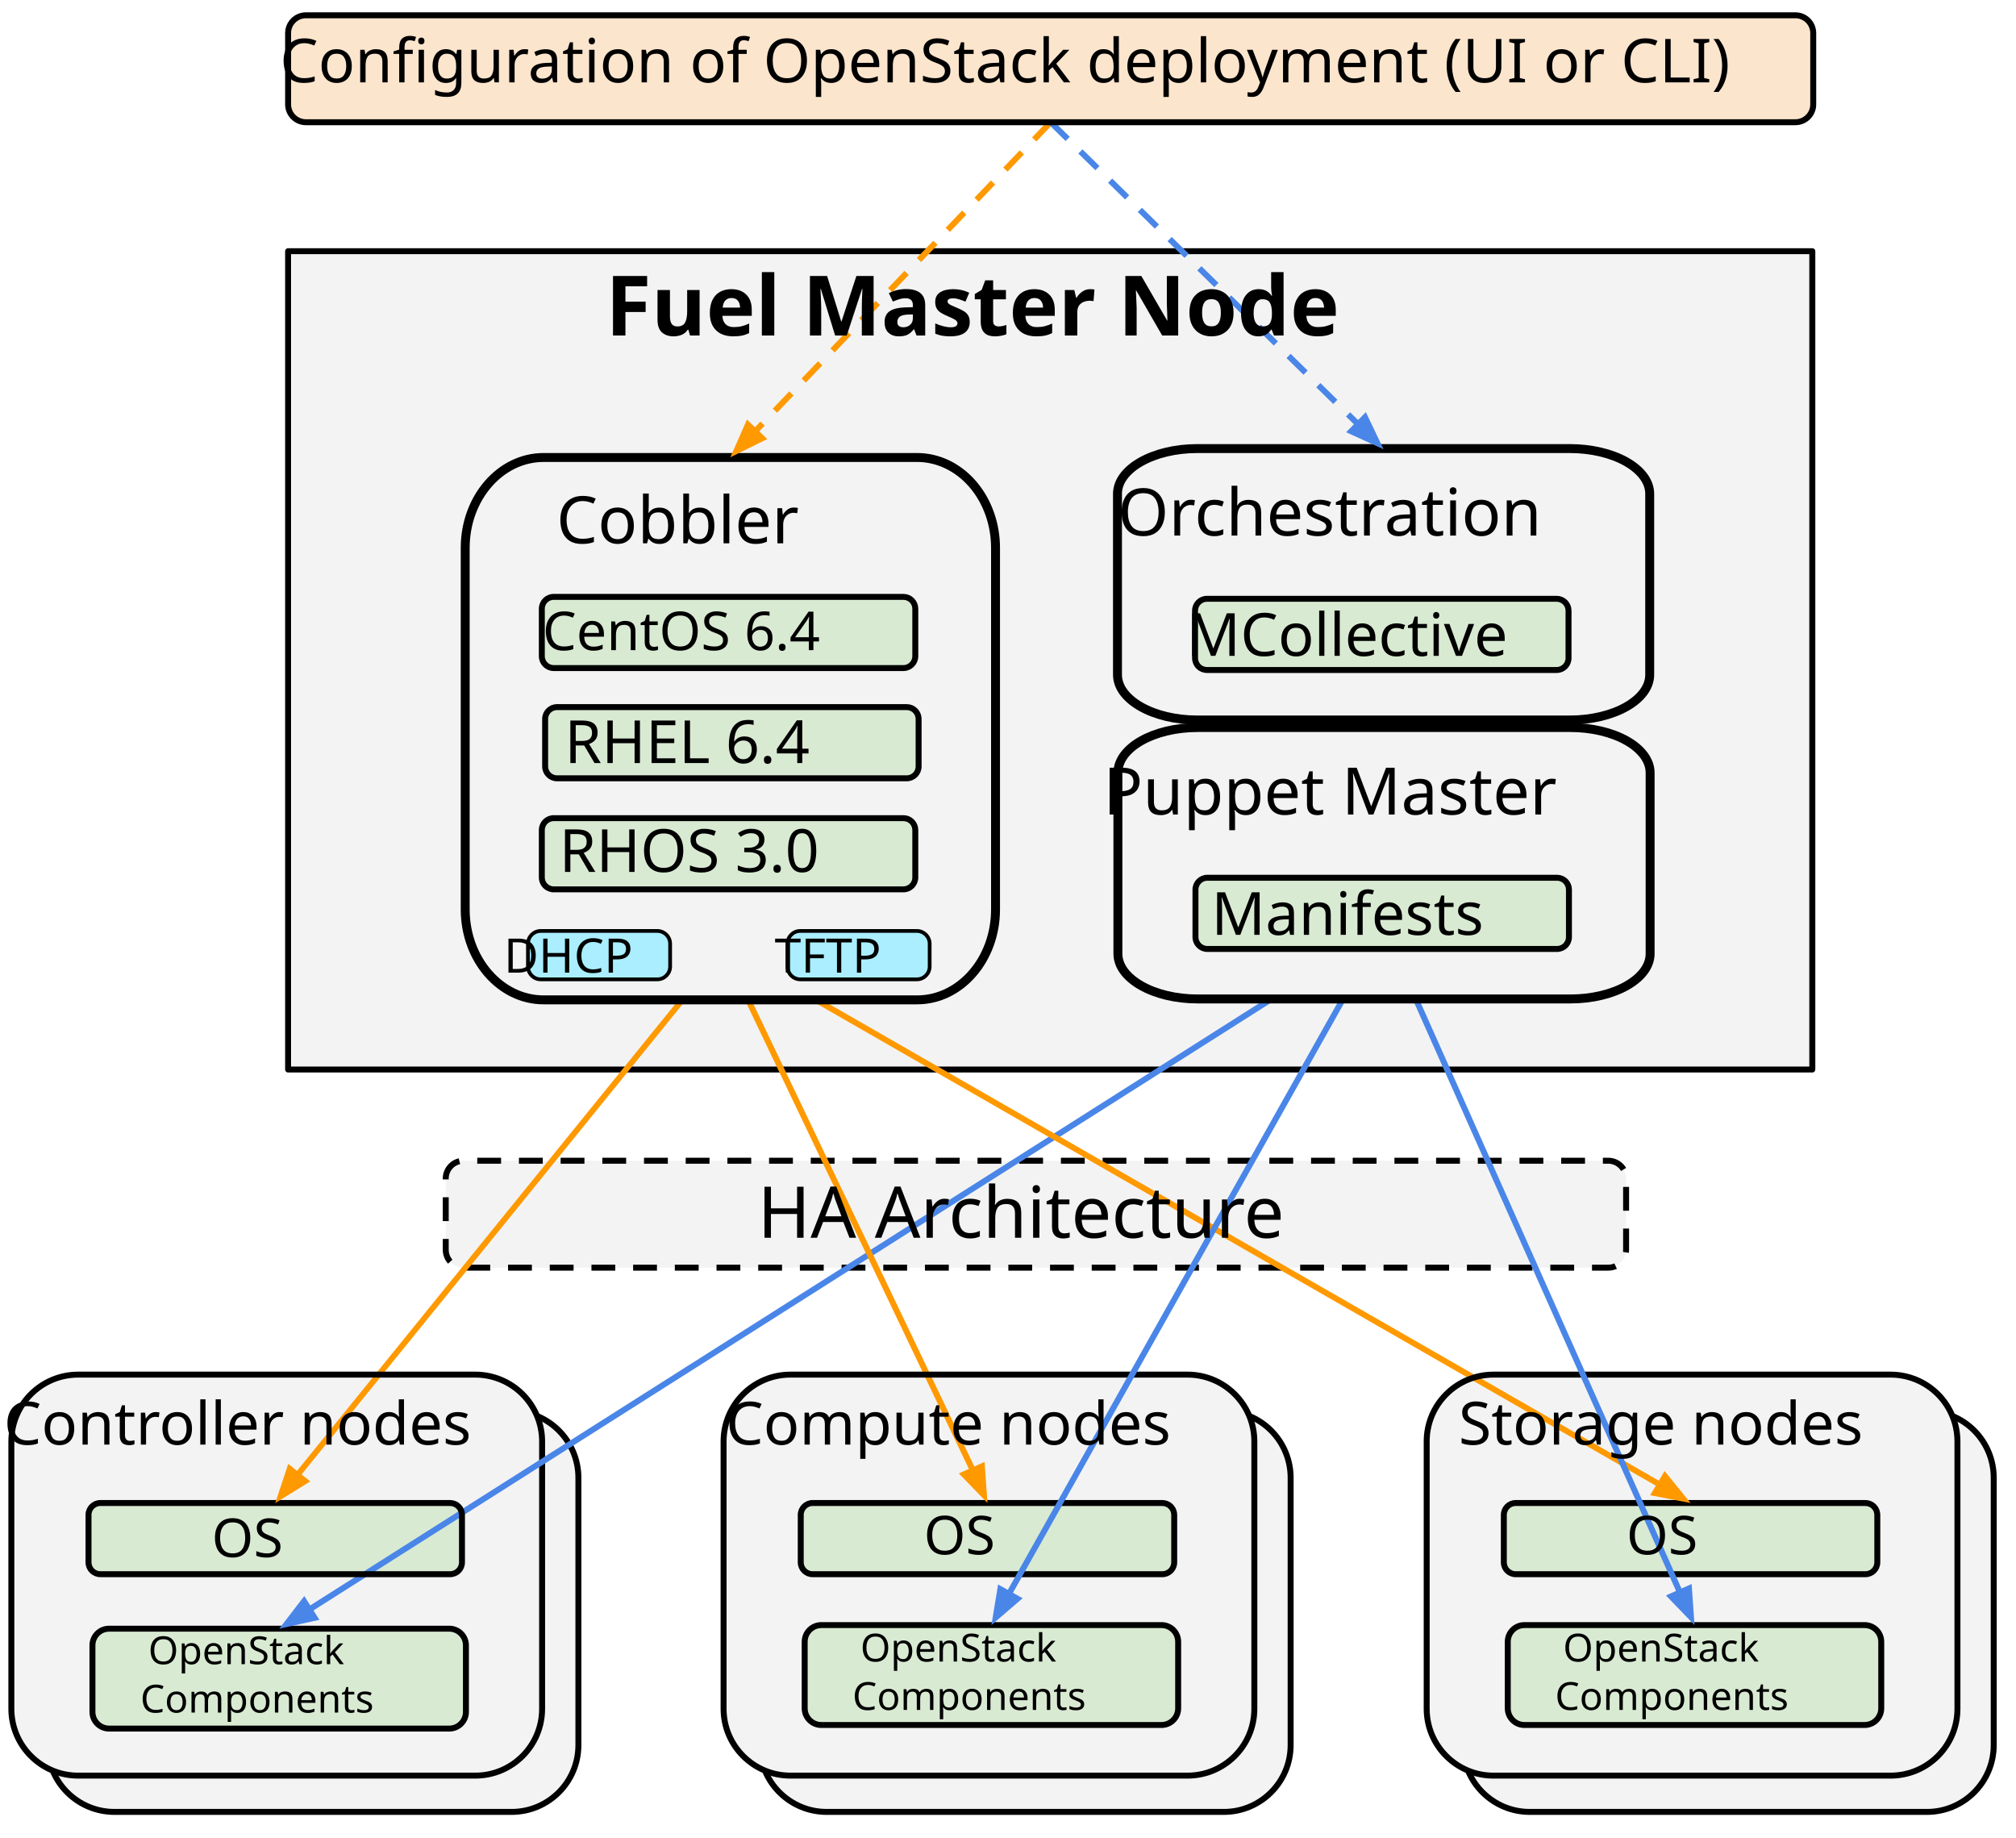
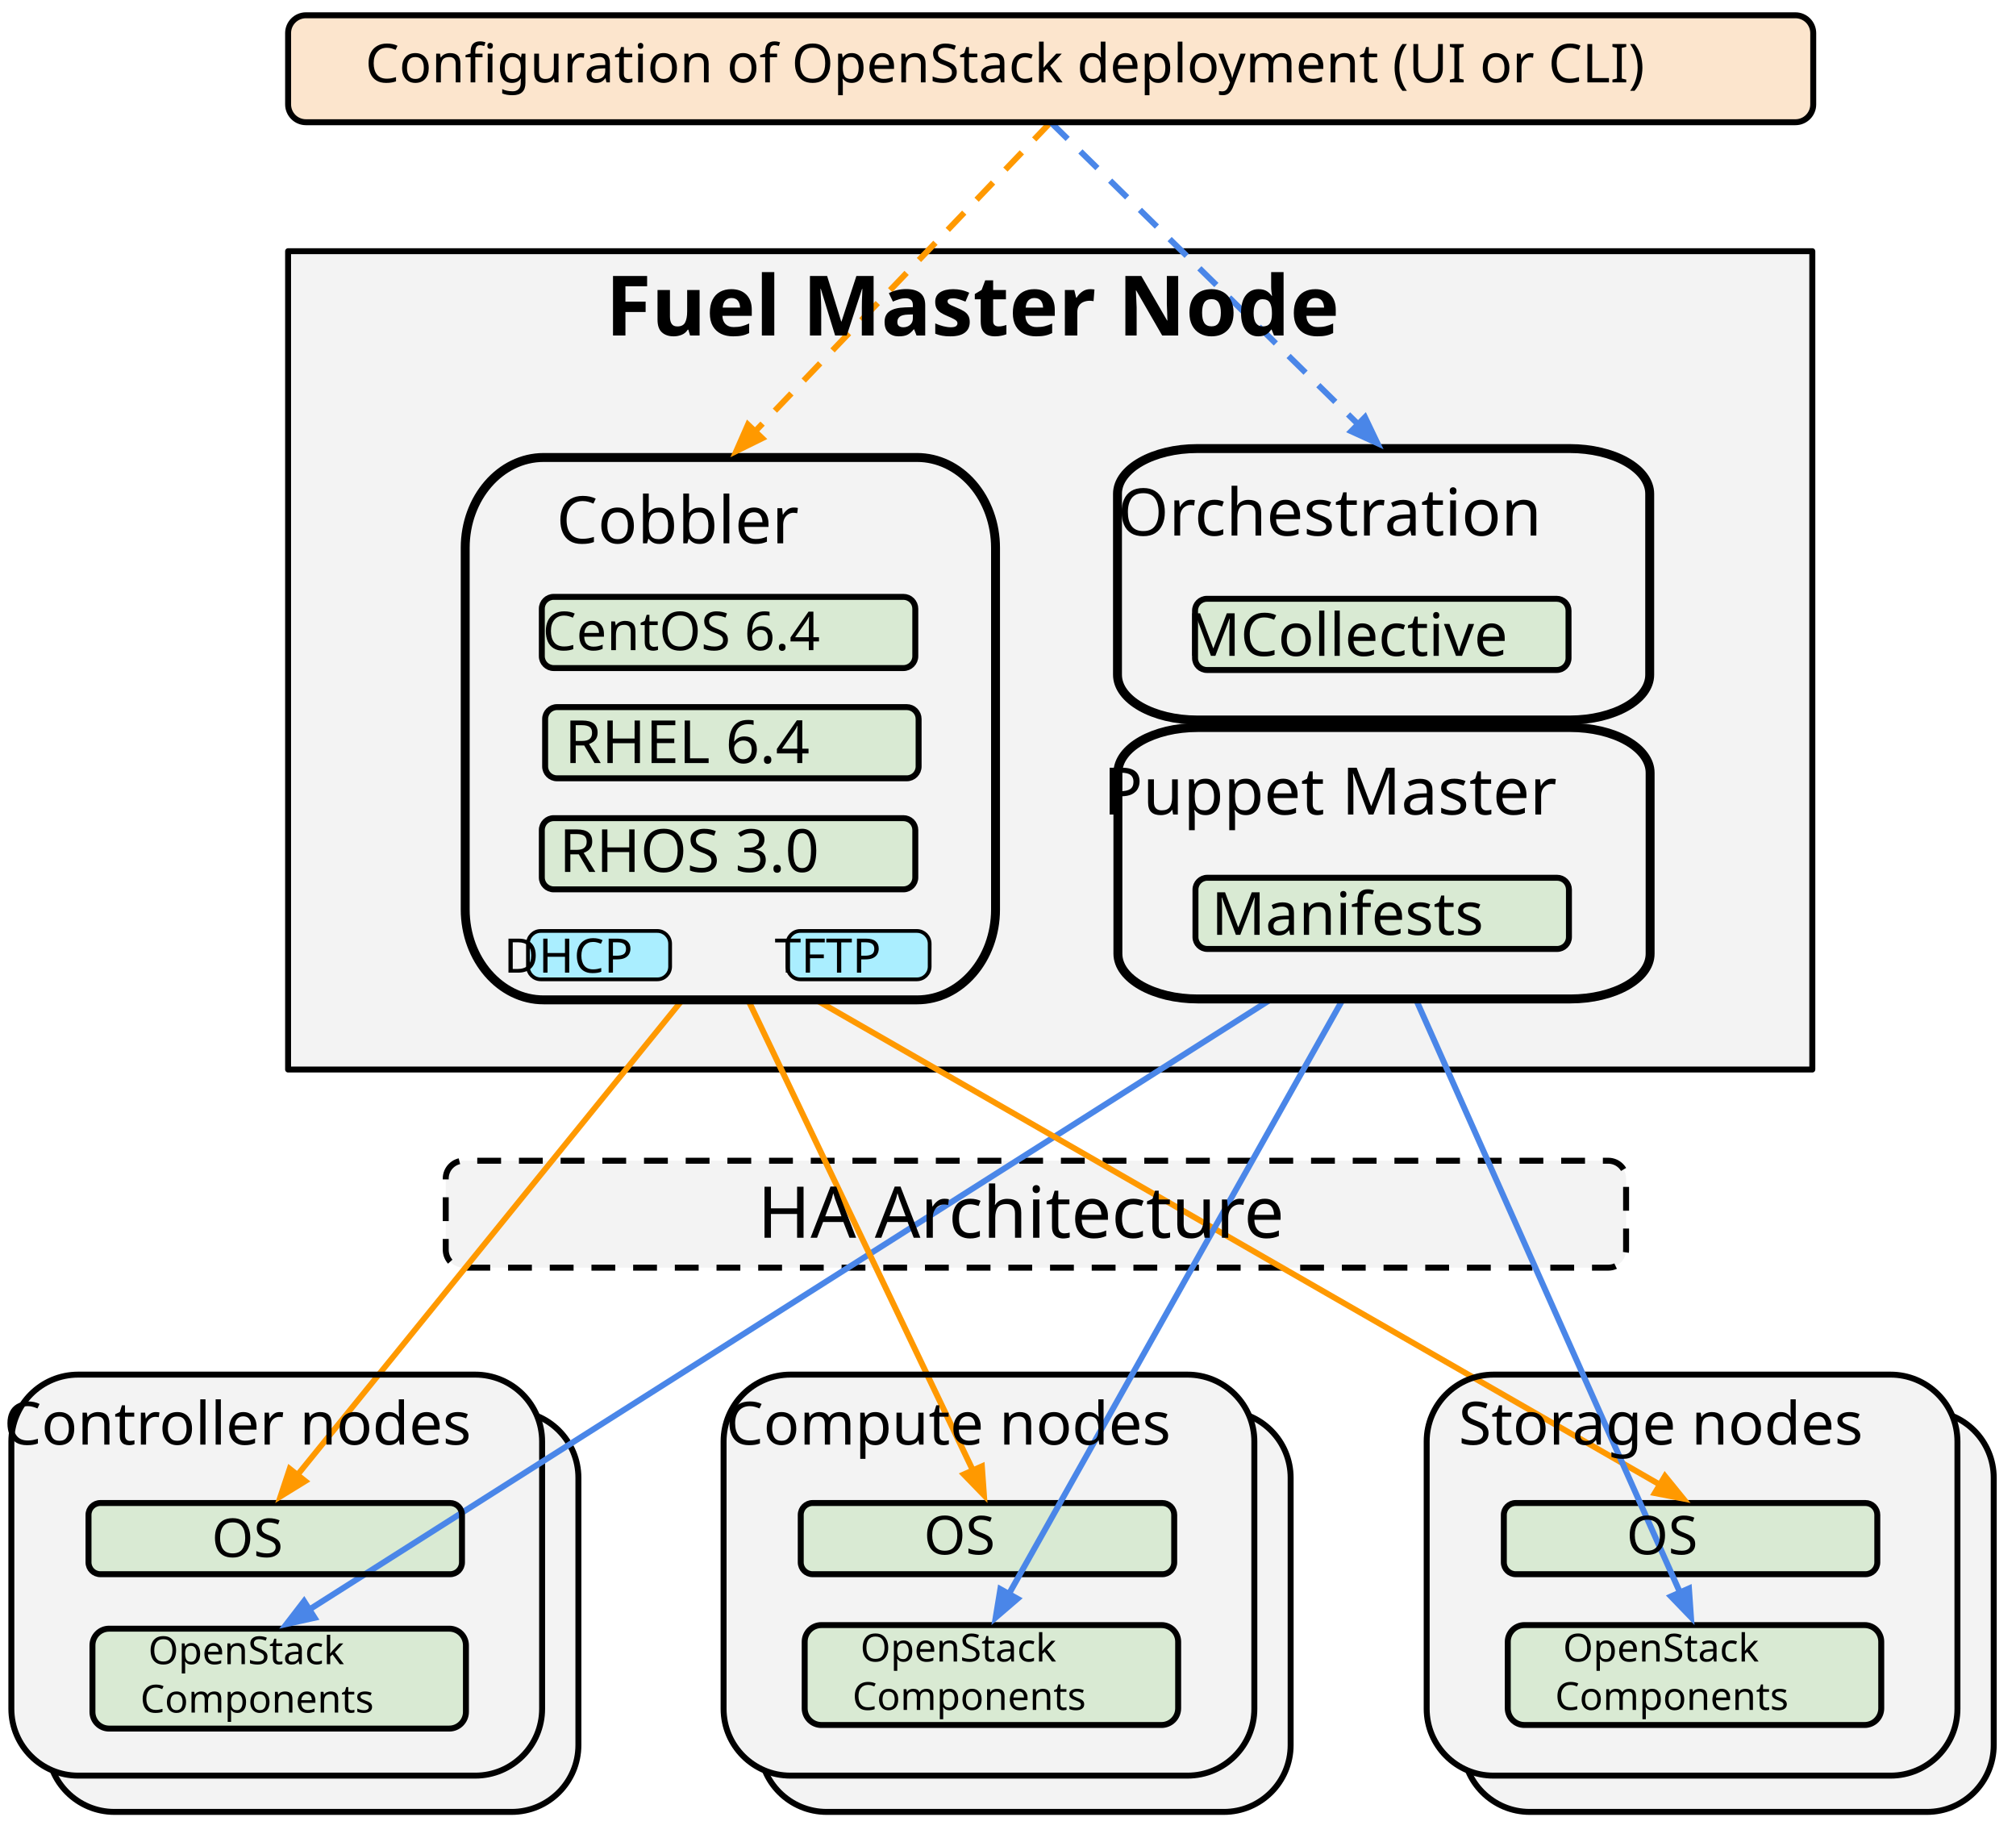
<svg xmlns="http://www.w3.org/2000/svg" version="1.1" viewBox="0.0 0.0 677.0 617.0" fill="none" stroke="none" stroke-linecap="square" stroke-miterlimit="10" id="svg2" width="100%" height="100%">
  <defs id="defs187" />
  <clipPath id="p.0">
    <path d="m0 0l677.0 0l0 617.0l-677.0 0l0 -617.0z" clip-rule="nonzero" id="path5" />
  </clipPath>
  <g clip-path="url(#p.0)" id="g7">
    <path d="m 98.057,84.255 511.842,0 0,274.772 -511.842,0 z" id="path17" style="fill:#f3f3f3;fill-rule:nonzero" />
    <path d="m 375.266,165.808 0,0 c 0,-8.389 11.996,-15.19 26.793,-15.19 l 125.14,0 c 7.106,0 13.921,1.6 18.946,4.449 5.025,2.849 7.848,6.712 7.848,10.741 l 0,60.758 c 0,8.389 -11.996,15.19 -26.793,15.19 l -125.14,0 c -14.797,0 -26.793,-6.801 -26.793,-15.19 z" id="path35" style="fill:#f3f3f3;fill-rule:nonzero" />
    <path fill="#000000" fill-opacity="0.0" d="m0 0l677.814 0l0 617.344l-677.814 0z" fill-rule="nonzero" id="path9" />
    <path d="m 401.314,205.045 0,0 c 0,-2.2 1.784,-3.984 3.984,-3.984 l 117.449,0 c 1.057,0 2.07,0.42 2.817,1.167 0.747,0.747 1.167,1.761 1.167,2.817 l 0,15.937 c 0,2.2 -1.784,3.984 -3.984,3.984 l -117.449,0 0,0 c -2.2,0 -3.984,-1.784 -3.984,-3.984 z" id="path41" style="fill:#d9ead3;fill-rule:nonzero" />
    <path fill="#f3f3f3" d="m149.684 395.726l0 0c0 -3.305 2.679 -5.984 5.984 -5.984l384.409 0c1.587 0 3.109 0.63 4.232 1.753c1.122 1.122 1.753 2.644 1.753 4.232l0 23.937c0 3.305 -2.679 5.984 -5.984 5.984l-384.409 0c-3.305 0 -5.984 -2.679 -5.984 -5.984z" fill-rule="nonzero" id="path11" />
    <path d="m 401.314,205.045 0,0 c 0,-2.2 1.784,-3.984 3.984,-3.984 l 117.449,0 c 1.057,0 2.07,0.42 2.817,1.167 0.747,0.747 1.167,1.761 1.167,2.817 l 0,15.937 c 0,2.2 -1.784,3.984 -3.984,3.984 l -117.449,0 0,0 c -2.2,0 -3.984,-1.784 -3.984,-3.984 z" id="path43" style="stroke:#000000;stroke-width:2;stroke-linecap:butt;stroke-linejoin:round" />
    <path stroke="#000000" stroke-width="2.0" stroke-linejoin="round" stroke-linecap="butt" stroke-dasharray="8.0,6.0" d="m149.684 395.726l0 0c0 -3.305 2.679 -5.984 5.984 -5.984l384.409 0c1.587 0 3.109 0.63 4.232 1.753c1.122 1.122 1.753 2.644 1.753 4.232l0 23.937c0 3.305 -2.679 5.984 -5.984 5.984l-384.409 0c-3.305 0 -5.984 -2.679 -5.984 -5.984z" fill-rule="nonzero" id="path13" />
    <path stroke="#000000" stroke-width="2.0" stroke-linejoin="round" stroke-linecap="butt" d="m96.75 84.347l511.842 0l0 274.772l-511.842 0z" fill-rule="nonzero" id="path19" />
    <path fill="#f3f3f3" d="m16 496.191l0 0c0 -12.394 10.047 -22.441 22.441 -22.441l133.353 0c5.952 0 11.66 2.364 15.868 6.573c4.209 4.209 6.573 9.917 6.573 15.868l0 89.763c0 12.394 -10.047 22.441 -22.441 22.441l-133.353 0l0 0c-12.394 0 -22.441 -10.047 -22.441 -22.441z" fill-rule="nonzero" id="path47" />
    <path stroke="#000000" stroke-width="2.0" stroke-linejoin="round" stroke-linecap="butt" d="m16 496.191l0 0c0 -12.394 10.047 -22.441 22.441 -22.441l133.353 0c5.952 0 11.66 2.364 15.868 6.573c4.209 4.209 6.573 9.917 6.573 15.868l0 89.763c0 12.394 -10.047 22.441 -22.441 22.441l-133.353 0l0 0c-12.394 0 -22.441 -10.047 -22.441 -22.441z" fill-rule="nonzero" id="path49" />
    <path fill="#f3f3f3" d="m3.813 484.004l0 0c0 -12.394 10.047 -22.441 22.441 -22.441l133.353 0c5.952 0 11.66 2.364 15.868 6.573c4.209 4.209 6.573 9.917 6.573 15.868l0 89.763c0 12.394 -10.047 22.441 -22.441 22.441l-133.353 0l0 0c-12.394 0 -22.441 -10.047 -22.441 -22.441z" fill-rule="nonzero" id="path51" />
    <path d="M 242.356,319.429 99.848,495.295" id="path127" style="stroke:#ff9900;stroke-width:1.938;stroke-linecap:butt;stroke-linejoin:round" />
    <path stroke="#000000" stroke-width="2.0" stroke-linejoin="round" stroke-linecap="butt" d="m3.813 484.004l0 0c0 -12.394 10.047 -22.441 22.441 -22.441l133.353 0c5.952 0 11.66 2.364 15.868 6.573c4.209 4.209 6.573 9.917 6.573 15.868l0 89.763c0 12.394 -10.047 22.441 -22.441 22.441l-133.353 0l0 0c-12.394 0 -22.441 -10.047 -22.441 -22.441z" fill-rule="nonzero" id="path53" />
    <path fill="#d9ead3" d="m29.722 508.657l0 0c0 -2.201 1.784 -3.984 3.984 -3.984l117.449 0c1.057 0 2.07 0.42 2.817 1.167c0.747 0.747 1.167 1.761 1.167 2.817l0 15.937c0 2.2 -1.784 3.984 -3.984 3.984l-117.449 0l0 0c-2.2 0 -3.984 -1.784 -3.984 -3.984z" fill-rule="nonzero" id="path63" />
    <path d="M 463.649,312.158 103.883,540.434" id="path145" style="stroke:#4a86e8;stroke-width:2;stroke-linecap:butt;stroke-linejoin:round" />
    <path stroke="#000000" stroke-width="2.0" stroke-linejoin="round" stroke-linecap="butt" d="m29.722 508.657l0 0c0 -2.201 1.784 -3.984 3.984 -3.984l117.449 0c1.057 0 2.07 0.42 2.817 1.167c0.747 0.747 1.167 1.761 1.167 2.817l0 15.937c0 2.2 -1.784 3.984 -3.984 3.984l-117.449 0l0 0c-2.2 0 -3.984 -1.784 -3.984 -3.984z" fill-rule="nonzero" id="path65" />
    <path fill="#d9ead3" d="m31.046 552.461l0 0c0 -3.088 2.503 -5.591 5.591 -5.591l114.236 0c1.483 0 2.905 0.589 3.953 1.637c1.048 1.048 1.637 2.47 1.637 3.953l0 22.362c0 3.088 -2.503 5.591 -5.591 5.591l-114.236 0c-3.088 0 -5.591 -2.503 -5.591 -5.591z" fill-rule="nonzero" id="path69" />
    <path stroke="#000000" stroke-width="2.0" stroke-linejoin="round" stroke-linecap="butt" d="m31.046 552.461l0 0c0 -3.088 2.503 -5.591 5.591 -5.591l114.236 0c1.483 0 2.905 0.589 3.953 1.637c1.048 1.048 1.637 2.47 1.637 3.953l0 22.362c0 3.088 -2.503 5.591 -5.591 5.591l-114.236 0c-3.088 0 -5.591 -2.503 -5.591 -5.591z" fill-rule="nonzero" id="path71" />
    <path fill="#f3f3f3" d="m255.178 496.191l0 0c0 -12.394 10.047 -22.441 22.441 -22.441l133.353 0c5.952 0 11.66 2.364 15.868 6.573c4.209 4.209 6.573 9.917 6.573 15.868l0 89.763c0 12.394 -10.047 22.441 -22.441 22.441l-133.353 0l0 0c-12.394 0 -22.441 -10.047 -22.441 -22.441z" fill-rule="nonzero" id="path77" />
    <path stroke="#000000" stroke-width="2.0" stroke-linejoin="round" stroke-linecap="butt" d="m255.178 496.191l0 0c0 -12.394 10.047 -22.441 22.441 -22.441l133.353 0c5.952 0 11.66 2.364 15.868 6.573c4.209 4.209 6.573 9.917 6.573 15.868l0 89.763c0 12.394 -10.047 22.441 -22.441 22.441l-133.353 0l0 0c-12.394 0 -22.441 -10.047 -22.441 -22.441z" fill-rule="nonzero" id="path79" />
    <path fill="#f3f3f3" d="m242.991 484.004l0 0c0 -12.394 10.047 -22.441 22.441 -22.441l133.353 0c5.952 0 11.66 2.364 15.868 6.573c4.209 4.209 6.573 9.917 6.573 15.868l0 89.763c0 12.394 -10.047 22.441 -22.441 22.441l-133.353 0l0 0c-12.394 0 -22.441 -10.047 -22.441 -22.441z" fill-rule="nonzero" id="path81" />
    <path d="m 242.974,318.475 83.741,175.248" id="path133" style="stroke:#ff9900;stroke-width:1.989;stroke-linecap:butt;stroke-linejoin:round" />
    <path stroke="#000000" stroke-width="2.0" stroke-linejoin="round" stroke-linecap="butt" d="m242.991 484.004l0 0c0 -12.394 10.047 -22.441 22.441 -22.441l133.353 0c5.952 0 11.66 2.364 15.868 6.573c4.209 4.209 6.573 9.917 6.573 15.868l0 89.763c0 12.394 -10.047 22.441 -22.441 22.441l-133.353 0l0 0c-12.394 0 -22.441 -10.047 -22.441 -22.441z" fill-rule="nonzero" id="path83" />
    <path fill="#d9ead3" d="m268.9 508.657l0 0c0 -2.201 1.784 -3.984 3.984 -3.984l117.449 0c1.057 0 2.07 0.42 2.817 1.167c0.747 0.747 1.167 1.761 1.167 2.817l0 15.937c0 2.2 -1.784 3.984 -3.984 3.984l-117.449 0l0 0c-2.2 0 -3.984 -1.784 -3.984 -3.984z" fill-rule="nonzero" id="path87" />
    <path stroke="#000000" stroke-width="2.0" stroke-linejoin="round" stroke-linecap="butt" d="m268.9 508.657l0 0c0 -2.201 1.784 -3.984 3.984 -3.984l117.449 0c1.057 0 2.07 0.42 2.817 1.167c0.747 0.747 1.167 1.761 1.167 2.817l0 15.937c0 2.2 -1.784 3.984 -3.984 3.984l-117.449 0l0 0c-2.2 0 -3.984 -1.784 -3.984 -3.984z" fill-rule="nonzero" id="path89" />
    <path fill="#d9ead3" d="m270.225 551.255l0 0c0 -3.088 2.503 -5.591 5.591 -5.591l114.236 0c1.483 0 2.905 0.589 3.953 1.637c1.048 1.048 1.637 2.47 1.637 3.953l0 22.362c0 3.088 -2.503 5.591 -5.591 5.591l-114.236 0c-3.088 0 -5.591 -2.503 -5.591 -5.591z" fill-rule="nonzero" id="path93" />
    <path stroke="#000000" stroke-width="2.0" stroke-linejoin="round" stroke-linecap="butt" d="m270.225 551.255l0 0c0 -3.088 2.503 -5.591 5.591 -5.591l114.236 0c1.483 0 2.905 0.589 3.953 1.637c1.048 1.048 1.637 2.47 1.637 3.953l0 22.362c0 3.088 -2.503 5.591 -5.591 5.591l-114.236 0c-3.088 0 -5.591 -2.503 -5.591 -5.591z" fill-rule="nonzero" id="path95" />
    <path fill="#f3f3f3" d="m491.286 496.191l0 0c0 -12.394 10.047 -22.441 22.441 -22.441l133.353 0c5.952 0 11.66 2.364 15.868 6.573c4.209 4.209 6.573 9.917 6.573 15.868l0 89.763c0 12.394 -10.047 22.441 -22.441 22.441l-133.353 0l0 0c-12.394 0 -22.441 -10.047 -22.441 -22.441z" fill-rule="nonzero" id="path101" />
    <path stroke="#000000" stroke-width="2.0" stroke-linejoin="round" stroke-linecap="butt" d="m491.286 496.191l0 0c0 -12.394 10.047 -22.441 22.441 -22.441l133.353 0c5.952 0 11.66 2.364 15.868 6.573c4.209 4.209 6.573 9.917 6.573 15.868l0 89.763c0 12.394 -10.047 22.441 -22.441 22.441l-133.353 0l0 0c-12.394 0 -22.441 -10.047 -22.441 -22.441z" fill-rule="nonzero" id="path103" />
    <path fill="#f3f3f3" d="m479.099 484.004l0 0c0 -12.394 10.047 -22.441 22.441 -22.441l133.353 0c5.952 0 11.66 2.364 15.868 6.573c4.209 4.209 6.573 9.917 6.573 15.868l0 89.763c0 12.394 -10.047 22.441 -22.441 22.441l-133.353 0l0 0c-12.394 0 -22.441 -10.047 -22.441 -22.441z" fill-rule="nonzero" id="path105" />
    <path d="M 243.943,318.464 557.437,498.524" id="path139" style="stroke:#ff9900;stroke-width:1.967;stroke-linecap:butt;stroke-linejoin:round" />
    <path stroke="#000000" stroke-width="2.0" stroke-linejoin="round" stroke-linecap="butt" d="m479.099 484.004l0 0c0 -12.394 10.047 -22.441 22.441 -22.441l133.353 0c5.952 0 11.66 2.364 15.868 6.573c4.209 4.209 6.573 9.917 6.573 15.868l0 89.763c0 12.394 -10.047 22.441 -22.441 22.441l-133.353 0l0 0c-12.394 0 -22.441 -10.047 -22.441 -22.441z" fill-rule="nonzero" id="path107" />
    <path fill="#d9ead3" d="m505.008 508.657l0 0c0 -2.201 1.784 -3.984 3.984 -3.984l117.449 0c1.057 0 2.07 0.42 2.817 1.167c0.747 0.747 1.167 1.761 1.167 2.817l0 15.937c0 2.2 -1.784 3.984 -3.984 3.984l-117.449 0l0 0c-2.201 0 -3.984 -1.784 -3.984 -3.984z" fill-rule="nonzero" id="path111" />
    <path stroke="#000000" stroke-width="2.0" stroke-linejoin="round" stroke-linecap="butt" d="m505.008 508.657l0 0c0 -2.201 1.784 -3.984 3.984 -3.984l117.449 0c1.057 0 2.07 0.42 2.817 1.167c0.747 0.747 1.167 1.761 1.167 2.817l0 15.937c0 2.2 -1.784 3.984 -3.984 3.984l-117.449 0l0 0c-2.201 0 -3.984 -1.784 -3.984 -3.984z" fill-rule="nonzero" id="path113" />
    <path fill="#d9ead3" d="m506.332 551.255l0 0c0 -3.088 2.503 -5.591 5.591 -5.591l114.236 0c1.483 0 2.905 0.589 3.953 1.637c1.048 1.048 1.637 2.47 1.637 3.953l0 22.362c0 3.088 -2.503 5.591 -5.591 5.591l-114.236 0c-3.088 0 -5.591 -2.503 -5.591 -5.591z" fill-rule="nonzero" id="path117" />
    <path stroke="#000000" stroke-width="2.0" stroke-linejoin="round" stroke-linecap="butt" d="m506.332 551.255l0 0c0 -3.088 2.503 -5.591 5.591 -5.591l114.236 0c1.483 0 2.905 0.589 3.953 1.637c1.048 1.048 1.637 2.47 1.637 3.953l0 22.362c0 3.088 -2.503 5.591 -5.591 5.591l-114.236 0c-3.088 0 -5.591 -2.503 -5.591 -5.591z" fill-rule="nonzero" id="path119" />
    <path fill="#000000" fill-opacity="0.0" d="m245.266 311.617l-152.836 193.055" fill-rule="nonzero" id="path125" />
    <path d="m 156.221,183.965 0,0 c 0,-16.764 11.786,-30.353 26.325,-30.353 l 125.44,0 c 6.982,0 13.678,3.198 18.615,8.89 4.937,5.692 7.711,13.413 7.711,21.463 l 0,121.41 c 0,16.764 -11.786,30.353 -26.325,30.353 l -125.44,0 c -14.539,0 -26.325,-13.59 -26.325,-30.353 z" id="path23" style="fill:#f3f3f3;fill-rule:nonzero" />
    <path fill="#ff9900" stroke="#ff9900" stroke-width="2.0" stroke-linecap="butt" d="m97.289 493.213l-3.044 9.167l8.224 -5.066z" fill-rule="evenodd" id="path129" />
    <path fill="#000000" fill-opacity="0.0" d="m245.266 311.617l86.343 193.055" fill-rule="nonzero" id="path131" />
    <path d="m181.952 204.398l0 0c0 -2.2 1.784 -3.984 3.984 -3.984l117.449 0c1.057 0 2.07 0.42 2.817 1.167c0.747 0.747 1.167 1.761 1.167 2.817l0 15.937c0 2.2 -1.784 3.984 -3.984 3.984l-117.449 0l0 0c-2.2 0 -3.984 -1.784 -3.984 -3.984z" id="path29" fill-rule="nonzero" fill="#d9ead3" />
    <path fill="#ff9900" stroke="#ff9900" stroke-width="2.0" stroke-linecap="butt" d="m323.694 495.067l6.721 6.937l-0.69 -9.634z" fill-rule="evenodd" id="path135" />
    <path fill="#000000" fill-opacity="0.0" d="m245.266 311.617l322.45 193.055" fill-rule="nonzero" id="path137" />
    <path d="m181.952 204.398l0 0c0 -2.2 1.784 -3.984 3.984 -3.984l117.449 0c1.057 0 2.07 0.42 2.817 1.167c0.747 0.747 1.167 1.761 1.167 2.817l0 15.937c0 2.2 -1.784 3.984 -3.984 3.984l-117.449 0l0 0c-2.2 0 -3.984 -1.784 -3.984 -3.984z" id="path31" stroke-linejoin="round" stroke-linecap="butt" stroke-width="2.0" stroke="#000000" fill-rule="nonzero" />
    <path stroke="#4a86e8" stroke-width="2.0" stroke-linejoin="round" stroke-linecap="butt" d="m464.629 311.178l-125.82 224.024" fill-rule="evenodd" id="path151" />
    <path fill="#ff9900" stroke="#ff9900" stroke-width="2.0" stroke-linecap="butt" d="m555.724 501.342l9.484 1.828l-6.09 -7.497z" fill-rule="evenodd" id="path141" />
    <path stroke="#4a86e8" stroke-width="2.0" stroke-linejoin="round" stroke-linecap="butt" d="m464.629 311.178l99.53 223.524" fill-rule="evenodd" id="path157" />
    <path fill="#000000" fill-opacity="0.0" d="m464.629 311.178l-370.874 235.692" fill-rule="nonzero" id="path143" />
    <path d="m183.065 241.414l0 0c0 -2.2 1.784 -3.984 3.984 -3.984l117.449 0c1.057 0 2.07 0.42 2.817 1.167c0.747 0.747 1.167 1.761 1.167 2.817l0 15.937c0 2.2 -1.784 3.984 -3.984 3.984l-117.449 0l0 0c-2.2 0 -3.984 -1.784 -3.984 -3.984z" id="path57" fill-rule="nonzero" fill="#d9ead3" />
    <path d="m 375.266,165.808 0,0 c 0,-8.389 11.996,-15.19 26.793,-15.19 l 125.14,0 c 7.106,0 13.921,1.6 18.946,4.449 5.025,2.849 7.848,6.712 7.848,10.741 l 0,60.758 c 0,8.389 -11.996,15.19 -26.793,15.19 l -125.14,0 c -14.797,0 -26.793,-6.801 -26.793,-15.19 z" id="path37" style="stroke:#000000;stroke-width:3;stroke-linecap:butt;stroke-linejoin:round;stroke-miterlimit:10;stroke-dasharray:none" />
    <path fill="#4a86e8" stroke="#4a86e8" stroke-width="2.0" stroke-linecap="butt" d="m102.111 537.646l-5.888 7.656l9.432 -2.08z" fill-rule="evenodd" id="path147" />
    <path fill="#000000" fill-opacity="0.0" d="m464.629 311.178l-131.696 234.487" fill-rule="nonzero" id="path149" />
    <path d="m183.065 241.414l0 0c0 -2.2 1.784 -3.984 3.984 -3.984l117.449 0c1.057 0 2.07 0.42 2.817 1.167c0.747 0.747 1.167 1.761 1.167 2.817l0 15.937c0 2.2 -1.784 3.984 -3.984 3.984l-117.449 0l0 0c-2.2 0 -3.984 -1.784 -3.984 -3.984z" id="path59" stroke-linejoin="round" stroke-linecap="butt" stroke-width="2.0" stroke="#000000" fill-rule="nonzero" />
    <path fill="#4a86e8" stroke="#4a86e8" stroke-width="2.0" stroke-linecap="butt" d="m335.929 533.584l-1.564 9.531l7.325 -6.296z" fill-rule="evenodd" id="path153" />
    <text xml:space="preserve" style="font-size:28px;font-style:normal;font-weight:normal;text-align:center;line-height:125%;letter-spacing:0px;word-spacing:0px;text-anchor:middle;fill:#000000;fill-opacity:1;stroke:none;font-family:Sans" x="464.711" y="179.819" id="text3180">
      <tspan id="tspan3182" x="464.711" y="179.819" style="font-size:22px">Orchestration</tspan>
    </text>
    <path fill="#000000" fill-opacity="0.0" d="m464.629 311.178l104.412 234.487" fill-rule="nonzero" id="path155" />
    <text xml:space="preserve" style="font-size:20px;font-style:normal;font-weight:normal;text-align:center;line-height:125%;letter-spacing:0px;word-spacing:0px;text-anchor:middle;fill:#000000;fill-opacity:1;stroke:none;font-family:Sans" x="465.364" y="220.225" id="text3196">
      <tspan x="465.364" y="220.225" id="tspan3954">MCollective</tspan>
    </text>
    <path fill="#4a86e8" stroke="#4a86e8" stroke-width="2.0" stroke-linecap="butt" d="m561.142 536.046l6.71 6.948l-0.674 -9.635z" fill-rule="evenodd" id="path159" />
    <path fill="#fce5cd" d="m96.75 11.117l0 0c0 -3.305 2.679 -5.984 5.984 -5.984l500.189 0c1.587 0 3.109 0.63 4.232 1.753c1.122 1.122 1.753 2.644 1.753 4.232l0 23.937c0 3.305 -2.679 5.984 -5.984 5.984l-500.189 0c-3.305 0 -5.984 -2.679 -5.984 -5.984z" fill-rule="nonzero" id="path161" />
    <path fill="#000000" fill-opacity="0.0" d="m352.828 41.038l-107.562 112.5" fill-rule="nonzero" id="path167" />
    <path stroke="#ff9900" stroke-width="2.0" stroke-linejoin="round" stroke-linecap="butt" stroke-dasharray="8.0,6.0" d="m352.828 41.038l-99.269 103.827" fill-rule="evenodd" id="path169" />
    <path d="m 156.221,183.965 0,0 c 0,-16.764 11.786,-30.353 26.325,-30.353 l 125.44,0 c 6.982,0 13.678,3.198 18.615,8.89 4.937,5.692 7.711,13.413 7.711,21.463 l 0,121.41 c 0,16.764 -11.786,30.353 -26.325,30.353 l -125.44,0 c -14.539,0 -26.325,-13.59 -26.325,-30.353 z" id="path25" style="stroke:#000000;stroke-width:3;stroke-linecap:butt;stroke-linejoin:round;stroke-miterlimit:10;stroke-dasharray:none" />
    <path fill="#ff9900" stroke="#ff9900" stroke-width="2.0" stroke-linecap="butt" d="m251.172 142.582l-3.885 8.843l8.66 -4.277z" fill-rule="evenodd" id="path171" />
    <path fill="#000000" fill-opacity="0.0" d="m352.828 41.038l111.801 109.825" fill-rule="nonzero" id="path173" />
    <path d="m352.828 41.038l103.24 101.415" id="path175" stroke-dasharray="8.0,6.0" stroke-linejoin="round" stroke-linecap="butt" stroke-width="2.0" stroke="#4a86e8" fill-rule="evenodd" />
    <path stroke="#000000" stroke-width="2.0" stroke-linejoin="round" stroke-linecap="butt" d="m96.75 11.117l0 0c0 -3.305 2.679 -5.984 5.984 -5.984l500.189 0c1.587 0 3.109 0.63 4.232 1.753c1.122 1.122 1.753 2.644 1.753 4.232l0 23.937c0 3.305 -2.679 5.984 -5.984 5.984l-500.189 0c-3.305 0 -5.984 -2.679 -5.984 -5.984z" fill-rule="nonzero" id="path163" />
    <path d="m453.753 144.81l8.79 4.004l-4.16 -8.717z" id="path177" stroke-linecap="butt" stroke-width="2.0" stroke="#4a86e8" fill-rule="evenodd" fill="#4a86e8" />
    <path d="m181.952 278.7l0 0c0 -2.2 1.784 -3.984 3.984 -3.984l117.449 0c1.057 0 2.07 0.42 2.817 1.167c0.747 0.747 1.167 1.761 1.167 2.817l0 15.937c0 2.201 -1.784 3.984 -3.984 3.984l-117.449 0l0 0c-2.2 0 -3.984 -1.784 -3.984 -3.984z" id="path179" fill-rule="nonzero" fill="#d9ead3" />
    <path d="m181.952 278.7l0 0c0 -2.2 1.784 -3.984 3.984 -3.984l117.449 0c1.057 0 2.07 0.42 2.817 1.167c0.747 0.747 1.167 1.761 1.167 2.817l0 15.937c0 2.201 -1.784 3.984 -3.984 3.984l-117.449 0l0 0c-2.2 0 -3.984 -1.784 -3.984 -3.984z" id="path181" stroke-linejoin="round" stroke-linecap="butt" stroke-width="2.0" stroke="#000000" fill-rule="nonzero" />
    <text xml:space="preserve" style="font-size:20.404px;font-style:normal;font-weight:normal;text-align:center;line-height:125%;letter-spacing:0px;word-spacing:0px;text-anchor:middle;fill:#000000;fill-opacity:1;stroke:none;font-family:Sans" x="350.729" y="27.654" id="text3166">
-       <tspan id="tspan3168" x="350.729" y="27.654">Configuration of OpenStack deployment (UI or CLI)</tspan>
+       <tspan id="tspan3168" x="350.729" y="27.654" style="font-size:18px">Configuration of OpenStack deployment (UI or CLI)</tspan>
    </text>
    <text xml:space="preserve" style="font-size:28px;font-style:normal;font-weight:normal;text-align:center;line-height:125%;letter-spacing:0px;word-spacing:0px;text-anchor:middle;fill:#000000;fill-opacity:1;stroke:none;font-family:Sans" x="245.754" y="182.433" id="text3176">
      <tspan id="tspan3178" x="245.754" y="182.433" style="font-size:22px">Cobbler</tspan>
    </text>
    <text xml:space="preserve" style="font-size:20px;font-style:normal;font-weight:normal;text-align:center;line-height:125%;letter-spacing:0px;word-spacing:0px;text-anchor:middle;fill:#000000;fill-opacity:1;stroke:none;font-family:Sans" x="241.793" y="218.303" id="text3184">
      <tspan id="tspan3186" x="241.793" y="218.303" style="font-size:18px">CentOS 6.4</tspan>
    </text>
    <text xml:space="preserve" style="font-size:20px;font-style:normal;font-weight:normal;text-align:center;line-height:125%;letter-spacing:0px;word-spacing:0px;text-anchor:middle;fill:#000000;fill-opacity:1;stroke:none;font-family:Sans" x="243.754" y="256.212" id="text3188">
      <tspan id="tspan3190" x="243.754" y="256.212">RHEL 6.4</tspan>
    </text>
    <text xml:space="preserve" style="font-size:20px;font-style:normal;font-weight:normal;text-align:center;line-height:125%;letter-spacing:0px;word-spacing:0px;text-anchor:middle;fill:#000000;fill-opacity:1;stroke:none;font-family:Sans" x="244.447" y="292.774" id="text3192">
      <tspan id="tspan3194" x="244.447" y="292.774">RHOS 3.0</tspan>
    </text>
    <text xml:space="preserve" style="font-size:20px;font-style:normal;font-weight:normal;text-align:center;line-height:125%;letter-spacing:0px;word-spacing:0px;text-anchor:middle;fill:#000000;fill-opacity:1;stroke:none;font-family:Sans" x="355.834" y="415.612" id="text3200">
      <tspan id="tspan3202" x="355.834" y="415.612" style="font-size:24px">HA Architecture</tspan>
    </text>
    <text xml:space="preserve" style="font-size:20px;font-style:normal;font-weight:normal;text-align:center;line-height:125%;letter-spacing:0px;word-spacing:0px;text-anchor:middle;fill:#000000;fill-opacity:1;stroke:none;font-family:Sans" x="92.758" y="485.051" id="text3204">
      <tspan id="tspan3206" x="92.758" y="485.051">Controller nodes</tspan>
    </text>
    <text xml:space="preserve" style="font-size:20px;font-style:normal;font-weight:normal;text-align:center;line-height:125%;letter-spacing:0px;word-spacing:0px;text-anchor:middle;fill:#000000;fill-opacity:1;stroke:none;font-family:Sans" x="331.454" y="485.051" id="text3208">
      <tspan id="tspan3210" x="331.454" y="485.051">Compute nodes</tspan>
    </text>
    <text xml:space="preserve" style="font-size:20px;font-style:normal;font-weight:normal;text-align:center;line-height:125%;letter-spacing:0px;word-spacing:0px;text-anchor:middle;fill:#000000;fill-opacity:1;stroke:none;font-family:Sans" x="570.712" y="485.051" id="text3212">
      <tspan id="tspan3214" x="570.712" y="485.051">Storage nodes</tspan>
    </text>
    <text xml:space="preserve" style="font-size:16px;font-style:normal;font-weight:normal;text-align:center;line-height:125%;letter-spacing:0px;word-spacing:0px;text-anchor:middle;fill:#000000;fill-opacity:1;stroke:none;font-family:Sans" x="93.465" y="522.803" id="text3216">
      <tspan id="tspan3218" x="93.465" y="522.803" style="font-size:18px">OS</tspan>
    </text>
    <text xml:space="preserve" style="font-size:14px;font-style:normal;font-weight:normal;text-align:center;line-height:125%;letter-spacing:0px;word-spacing:0px;text-anchor:middle;fill:#000000;fill-opacity:1;stroke:none;font-family:Sans" x="95.426" y="558.79" id="text3220">
      <tspan id="tspan3222" x="95.426" y="558.79" style="font-size:13px">OpenStack</tspan>
      <tspan x="95.426" y="575.04" id="tspan3224" style="font-size:13px">Components</tspan>
    </text>
    <text xml:space="preserve" style="font-size:16px;font-style:normal;font-weight:normal;text-align:center;line-height:125%;letter-spacing:0px;word-spacing:0px;text-anchor:middle;fill:#000000;fill-opacity:1;stroke:none;font-family:Sans" x="332.605" y="521.911" id="text3216-1">
      <tspan id="tspan3218-7" x="332.605" y="521.911" style="font-size:18px">OS</tspan>
    </text>
    <text xml:space="preserve" style="font-size:14px;font-style:normal;font-weight:normal;text-align:center;line-height:125%;letter-spacing:0px;word-spacing:0px;text-anchor:middle;fill:#000000;fill-opacity:1;stroke:none;font-family:Sans" x="334.565" y="557.899" id="text3220-4">
      <tspan id="tspan3222-0" x="334.565" y="557.899" style="font-size:13px">OpenStack</tspan>
      <tspan x="334.565" y="574.149" id="tspan3224-9" style="font-size:13px">Components</tspan>
    </text>
    <text xml:space="preserve" style="font-size:16px;font-style:normal;font-weight:normal;text-align:center;line-height:125%;letter-spacing:0px;word-spacing:0px;text-anchor:middle;fill:#000000;fill-opacity:1;stroke:none;font-family:Sans" x="568.555" y="521.911" id="text3216-4">
      <tspan id="tspan3218-8" x="568.555" y="521.911" style="font-size:18px">OS</tspan>
    </text>
    <text xml:space="preserve" style="font-size:14px;font-style:normal;font-weight:normal;text-align:center;line-height:125%;letter-spacing:0px;word-spacing:0px;text-anchor:middle;fill:#000000;fill-opacity:1;stroke:none;font-family:Sans" x="570.516" y="557.899" id="text3220-8">
      <tspan id="tspan3222-2" x="570.516" y="557.899" style="font-size:13px">OpenStack</tspan>
      <tspan x="570.516" y="574.149" id="tspan3224-4" style="font-size:13px">Components</tspan>
    </text>
    <text xml:space="preserve" style="font-size:40px;font-style:normal;font-weight:normal;text-align:center;line-height:125%;letter-spacing:0px;word-spacing:0px;text-anchor:middle;fill:#000000;fill-opacity:1;stroke:none;font-family:Sans" x="352.555" y="112.655" id="text3172">
      <tspan id="tspan3174" x="352.555" y="112.655" style="font-size:28px;font-weight:bold;text-align:center;text-anchor:middle;-inkscape-font-specification:Sans Bold">Fuel Master Node</tspan>
    </text>
    <rect style="fill:#aaeeff;fill-opacity:1;stroke:#000000;stroke-width:1.254;stroke-linejoin:round;stroke-opacity:1" id="rect3864" width="47.745" height="16.249" x="177.294" y="312.589" ry="4.304" />
    <text xml:space="preserve" style="font-size:16px;font-style:normal;font-weight:normal;text-align:center;line-height:125%;letter-spacing:0px;word-spacing:0px;text-anchor:middle;fill:#000000;fill-opacity:1;stroke:none;font-family:Sans" x="201.268" y="326.597" id="text3866">
      <tspan id="tspan3868" x="201.268" y="326.597">DHCP</tspan>
    </text>
    <rect style="fill:#aaeeff;fill-opacity:1;stroke:#000000;stroke-width:1.254;stroke-linejoin:round;stroke-opacity:1" id="rect3864-1" width="47.745" height="16.249" x="264.447" y="312.589" ry="4.304" />
    <text xml:space="preserve" style="font-size:16px;font-style:normal;font-weight:normal;text-align:center;line-height:125%;letter-spacing:0px;word-spacing:0px;text-anchor:middle;fill:#000000;fill-opacity:1;stroke:none;font-family:Sans" x="288.421" y="326.596" id="text3866-7">
      <tspan id="tspan3868-4" x="288.421" y="326.596">TFTP</tspan>
    </text>
    <path d="m 375.406,259.475 0,0 c 0,-8.389 11.996,-15.19 26.793,-15.19 l 125.14,0 c 7.106,0 13.921,1.6 18.946,4.449 5.025,2.849 7.848,6.712 7.848,10.741 l 0,60.758 c 0,8.389 -11.996,15.19 -26.793,15.19 l -125.14,0 c -14.797,0 -26.793,-6.801 -26.793,-15.19 z" id="path35-4" style="fill:#f3f3f3;fill-rule:nonzero" />
    <path d="m 401.454,298.713 0,0 c 0,-2.2 1.784,-3.984 3.984,-3.984 l 117.449,0 c 1.057,0 2.07,0.42 2.817,1.167 0.747,0.747 1.167,1.761 1.167,2.817 l 0,15.937 c 0,2.2 -1.784,3.984 -3.984,3.984 l -117.449,0 0,0 c -2.2,0 -3.984,-1.784 -3.984,-3.984 z" id="path41-8" style="fill:#d9ead3;fill-rule:nonzero" />
    <path d="m 401.454,298.713 0,0 c 0,-2.2 1.784,-3.984 3.984,-3.984 l 117.449,0 c 1.057,0 2.07,0.42 2.817,1.167 0.747,0.747 1.167,1.761 1.167,2.817 l 0,15.937 c 0,2.2 -1.784,3.984 -3.984,3.984 l -117.449,0 0,0 c -2.2,0 -3.984,-1.784 -3.984,-3.984 z" id="path43-8" style="stroke:#000000;stroke-width:2;stroke-linecap:butt;stroke-linejoin:round" />
    <path d="m 375.406,259.475 0,0 c 0,-8.389 11.996,-15.19 26.793,-15.19 l 125.14,0 c 7.106,0 13.921,1.6 18.946,4.449 5.025,2.849 7.848,6.712 7.848,10.741 l 0,60.758 c 0,8.389 -11.996,15.19 -26.793,15.19 l -125.14,0 c -14.797,0 -26.793,-6.801 -26.793,-15.19 z" id="path37-2" style="stroke:#000000;stroke-width:3;stroke-linecap:butt;stroke-linejoin:round;stroke-miterlimit:10;stroke-dasharray:none" />
    <text xml:space="preserve" style="font-size:28px;font-style:normal;font-weight:normal;text-align:center;line-height:125%;letter-spacing:0px;word-spacing:0px;text-anchor:middle;fill:#000000;fill-opacity:1;stroke:none;font-family:Sans" x="464.851" y="273.486" id="text3180-4">
      <tspan id="tspan3182-5" x="464.851" y="273.486" style="font-size:22px">Puppet Master</tspan>
    </text>
    <text xml:space="preserve" style="font-size:20px;font-style:normal;font-weight:normal;text-align:center;line-height:125%;letter-spacing:0px;word-spacing:0px;text-anchor:middle;fill:#000000;fill-opacity:1;stroke:none;font-family:Sans" x="465.504" y="313.892" id="text3196-5">
      <tspan id="tspan3198-1" x="465.504" y="313.892">Manifests</tspan>
    </text>
  </g>
</svg>
